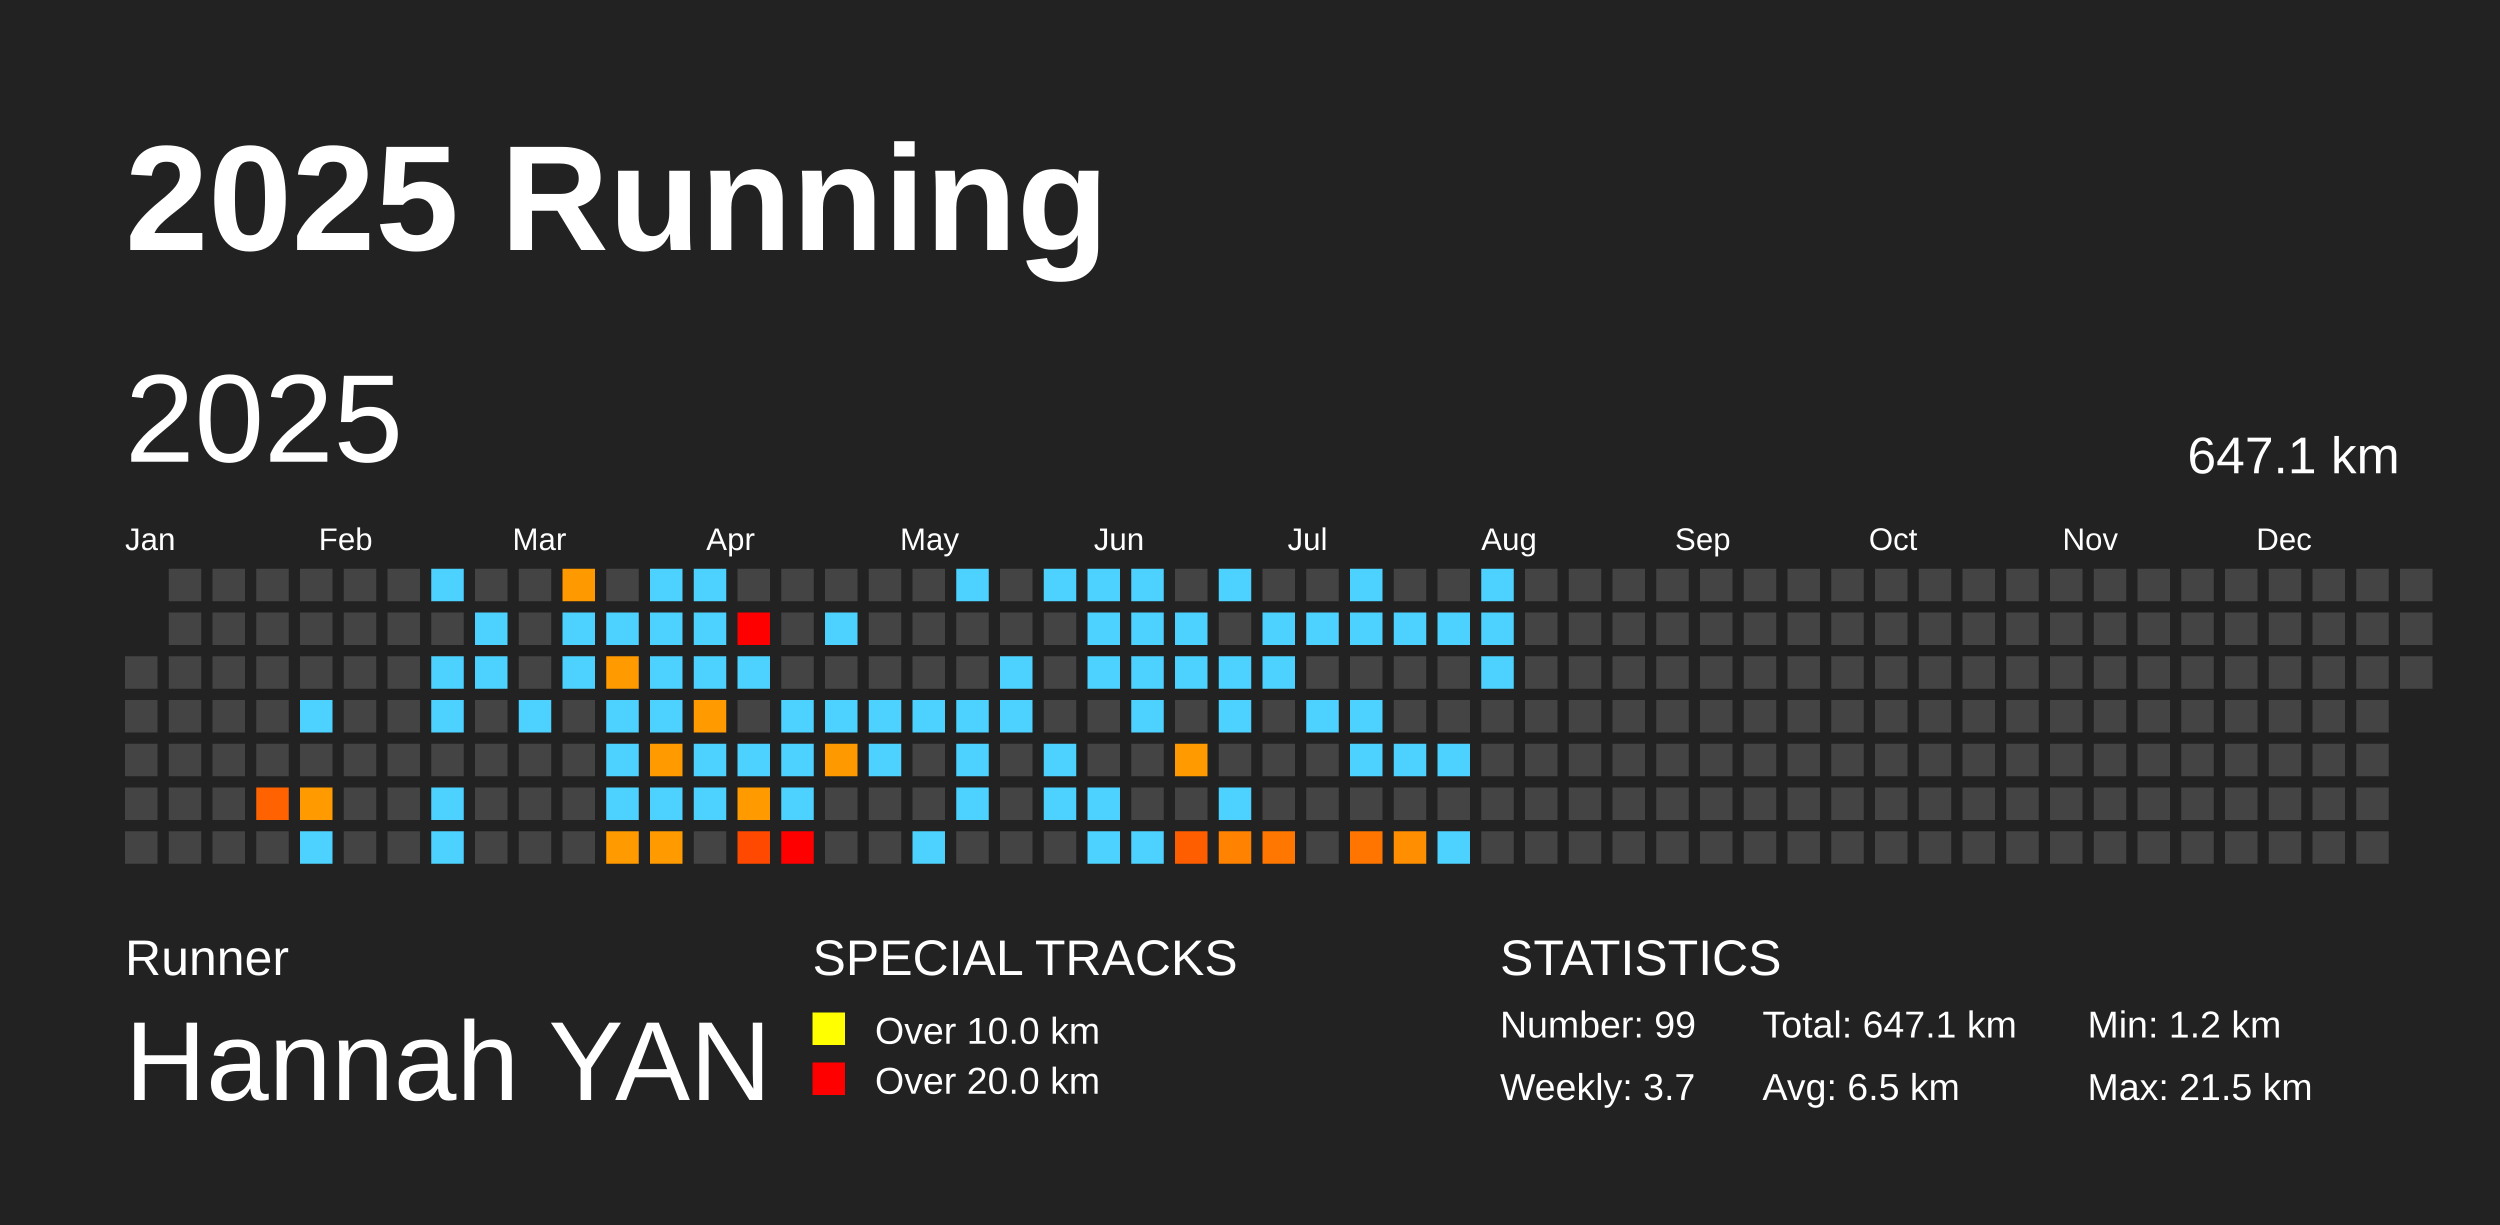
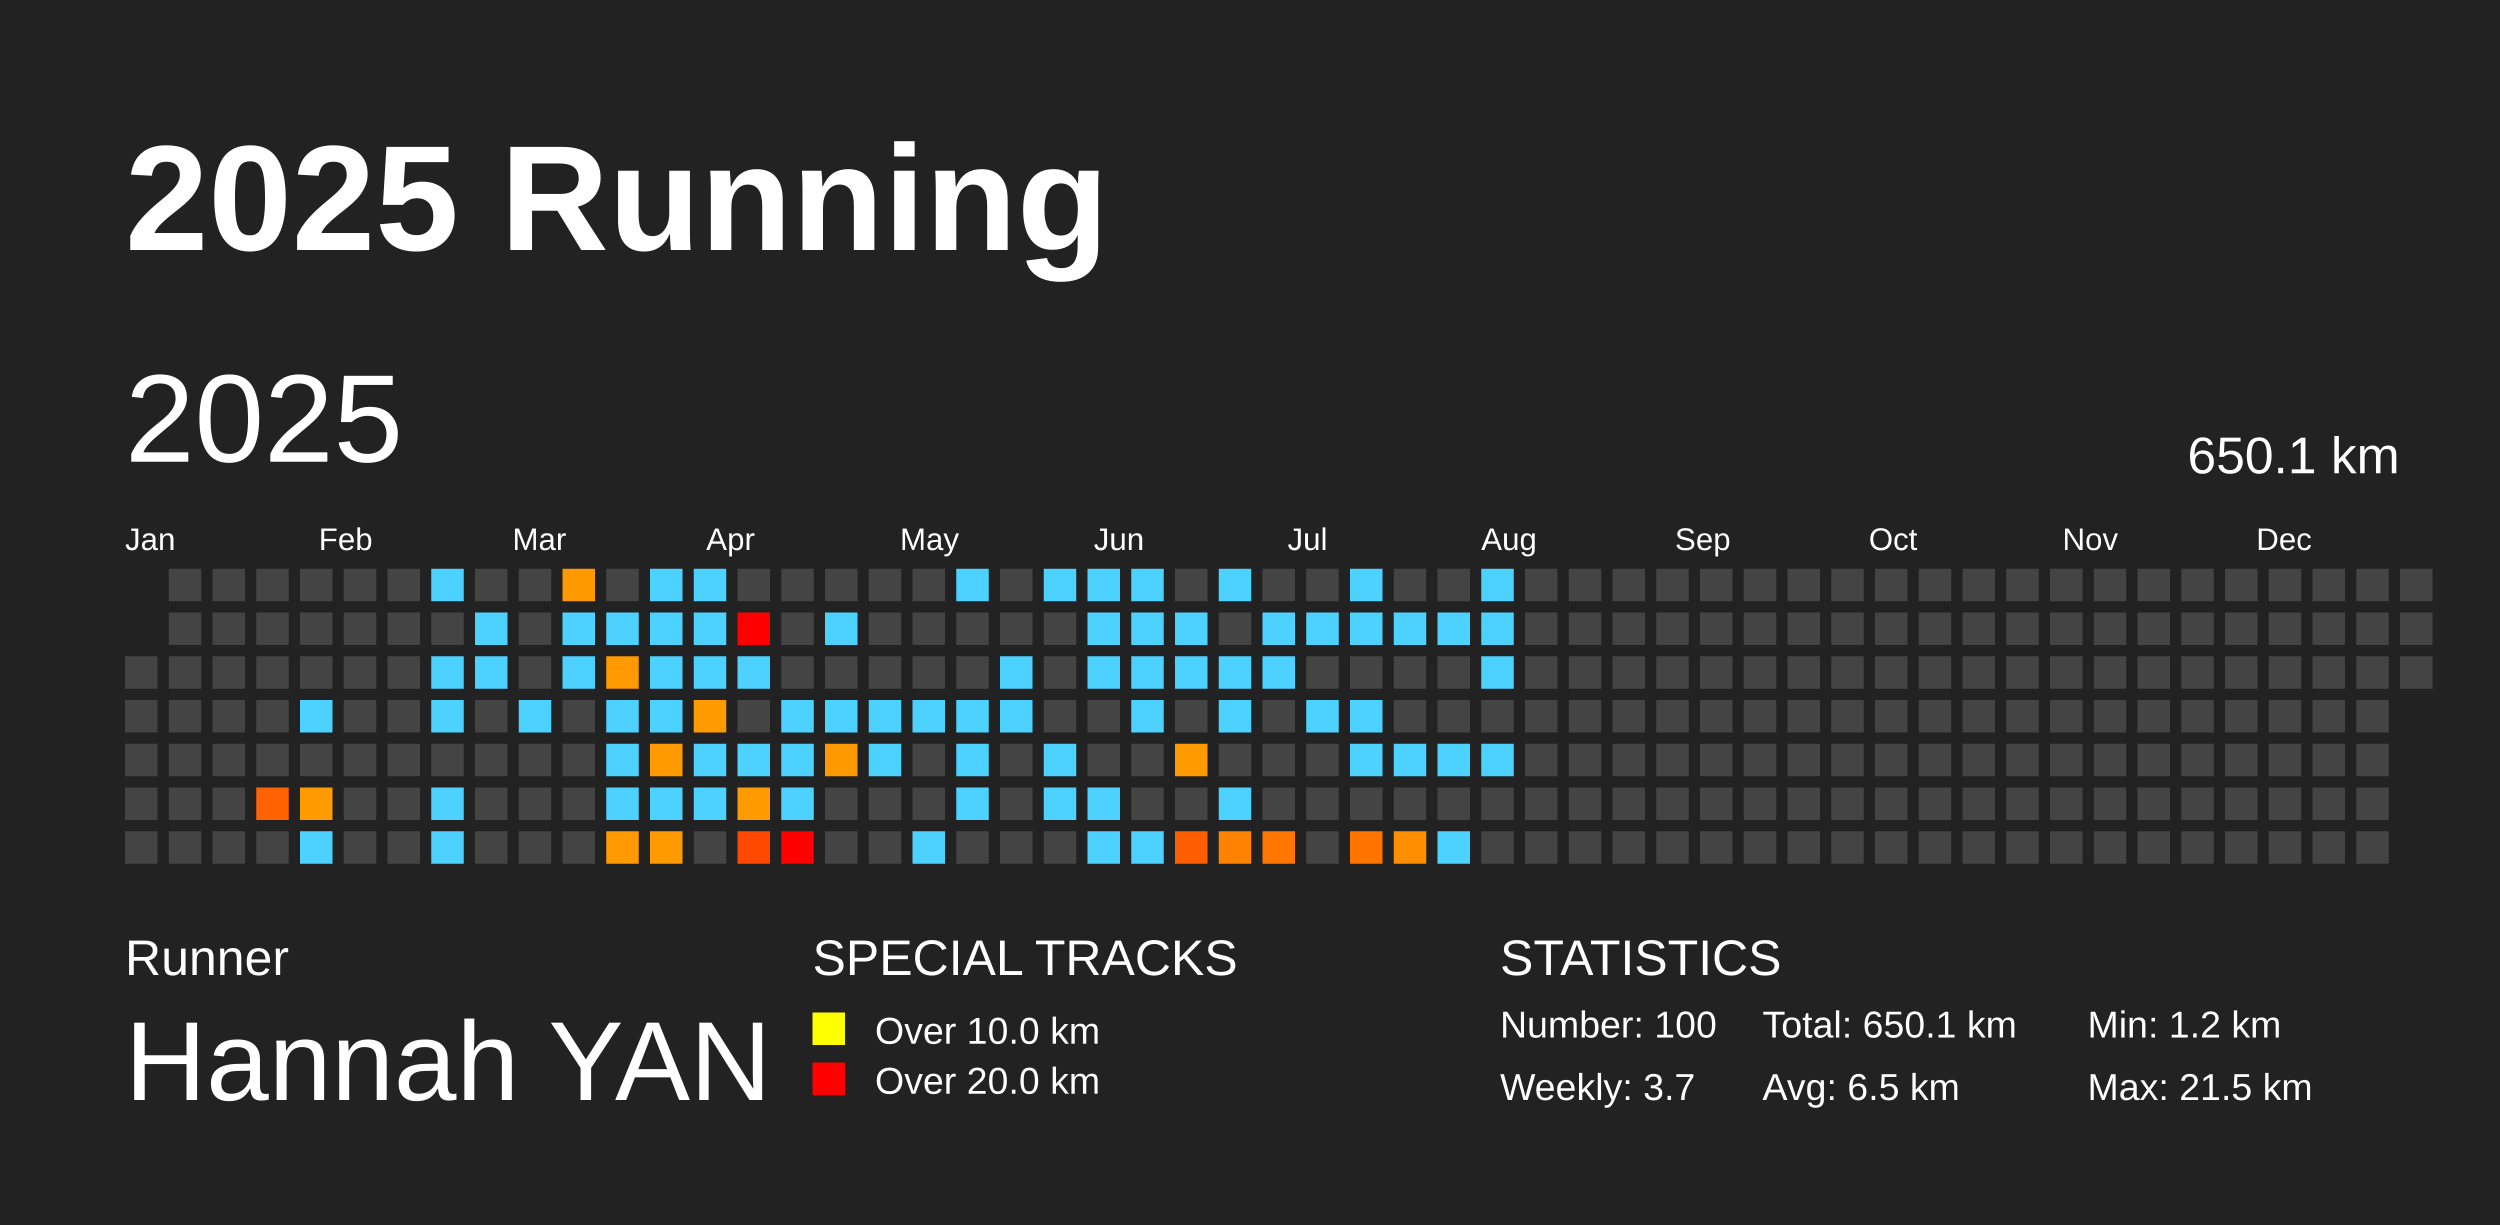
<svg xmlns="http://www.w3.org/2000/svg" baseProfile="full" height="98mm" version="1.1" viewBox="0,0,200,98" width="200mm">
  <defs />
  <rect fill="#222222" height="98" width="200" x="0" y="0" />
  <text fill="#FFFFFF" style="font-size:12px; font-family:Arial; font-weight:bold;" x="10" y="20">2025 Running</text>
  <text fill="#FFFFFF" style="font-size:4px; font-family:Arial" x="10" y="78">Runner</text>
  <text fill="#FFFFFF" style="font-size:9px; font-family:Arial" x="10" y="88">Hannah YAN</text>
  <text fill="#FFFFFF" style="font-size:4px; font-family:Arial" x="65" y="78">SPECIAL TRACKS</text>
  <rect fill="yellow" height="2.6" width="2.6" x="65" y="81" />
  <text fill="#FFFFFF" style="font-size:3px; font-family:Arial" x="70" y="83.5">Over 10.0 km</text>
  <rect fill="red" height="2.6" width="2.6" x="65" y="85" />
  <text fill="#FFFFFF" style="font-size:3px; font-family:Arial" x="70" y="87.5">Over 20.0 km</text>
  <text fill="#FFFFFF" style="font-size:4px; font-family:Arial" x="120" y="78">STATISTICS</text>
-   <text fill="#FFFFFF" style="font-size:3px; font-family:Arial" x="120" y="83">Number: 99</text>
+   <text fill="#FFFFFF" style="font-size:3px; font-family:Arial" x="120" y="83">Number: 100</text>
  <text fill="#FFFFFF" style="font-size:3px; font-family:Arial" x="120" y="88">Weekly: 3.7</text>
-   <text fill="#FFFFFF" style="font-size:3px; font-family:Arial" x="141" y="83">Total: 647.1 km</text>
+   <text fill="#FFFFFF" style="font-size:3px; font-family:Arial" x="141" y="83">Total: 650.1 km</text>
  <text fill="#FFFFFF" style="font-size:3px; font-family:Arial" x="141" y="88">Avg: 6.5 km</text>
  <text fill="#FFFFFF" style="font-size:3px; font-family:Arial" x="167" y="83">Min: 1.2 km</text>
  <text fill="#FFFFFF" style="font-size:3px; font-family:Arial" x="167" y="88">Max: 21.5 km</text>
  <text dominant-baseline="hanging" fill="#FFFFFF" style="font-size:10.0px; font-family:Arial;" x="10" y="30">2025</text>
-   <text dominant-baseline="hanging" fill="#FFFFFF" style="font-size:4.125px; font-family:Arial;" x="175" y="35">647.1 km</text>
+   <text dominant-baseline="hanging" fill="#FFFFFF" style="font-size:4.125px; font-family:Arial;" x="175" y="35">650.1 km</text>
  <text fill="#FFFFFF" style="font-size:2.5px; font-family:Arial" x="10.0" y="44">Jan</text>
  <text fill="#FFFFFF" style="font-size:2.5px; font-family:Arial" x="25.5" y="44">Feb</text>
  <text fill="#FFFFFF" style="font-size:2.5px; font-family:Arial" x="41.0" y="44">Mar</text>
  <text fill="#FFFFFF" style="font-size:2.5px; font-family:Arial" x="56.5" y="44">Apr</text>
  <text fill="#FFFFFF" style="font-size:2.5px; font-family:Arial" x="72.0" y="44">May</text>
  <text fill="#FFFFFF" style="font-size:2.5px; font-family:Arial" x="87.5" y="44">Jun</text>
  <text fill="#FFFFFF" style="font-size:2.5px; font-family:Arial" x="103.0" y="44">Jul</text>
  <text fill="#FFFFFF" style="font-size:2.5px; font-family:Arial" x="118.5" y="44">Aug</text>
  <text fill="#FFFFFF" style="font-size:2.5px; font-family:Arial" x="134.0" y="44">Sep</text>
  <text fill="#FFFFFF" style="font-size:2.5px; font-family:Arial" x="149.5" y="44">Oct</text>
  <text fill="#FFFFFF" style="font-size:2.5px; font-family:Arial" x="165.0" y="44">Nov</text>
  <text fill="#FFFFFF" style="font-size:2.5px; font-family:Arial" x="180.5" y="44">Dec</text>
  <rect fill="#444444" height="2.6" width="2.6" x="10.0" y="52.5" />
  <rect fill="#444444" height="2.6" width="2.6" x="10.0" y="56.0" />
  <rect fill="#444444" height="2.6" width="2.6" x="10.0" y="59.5" />
  <rect fill="#444444" height="2.6" width="2.6" x="10.0" y="63.0" />
  <rect fill="#444444" height="2.6" width="2.6" x="10.0" y="66.5" />
  <rect fill="#444444" height="2.6" width="2.6" x="13.5" y="45.5" />
  <rect fill="#444444" height="2.6" width="2.6" x="13.5" y="49.0" />
  <rect fill="#444444" height="2.6" width="2.6" x="13.5" y="52.5" />
  <rect fill="#444444" height="2.6" width="2.6" x="13.5" y="56.0" />
  <rect fill="#444444" height="2.6" width="2.6" x="13.5" y="59.5" />
  <rect fill="#444444" height="2.6" width="2.6" x="13.5" y="63.0" />
  <rect fill="#444444" height="2.6" width="2.6" x="13.5" y="66.5" />
  <rect fill="#444444" height="2.6" width="2.6" x="17.0" y="45.5" />
  <rect fill="#444444" height="2.6" width="2.6" x="17.0" y="49.0" />
  <rect fill="#444444" height="2.6" width="2.6" x="17.0" y="52.5" />
  <rect fill="#444444" height="2.6" width="2.6" x="17.0" y="56.0" />
  <rect fill="#444444" height="2.6" width="2.6" x="17.0" y="59.5" />
  <rect fill="#444444" height="2.6" width="2.6" x="17.0" y="63.0" />
  <rect fill="#444444" height="2.6" width="2.6" x="17.0" y="66.5" />
  <rect fill="#444444" height="2.6" width="2.6" x="20.5" y="45.5" />
  <rect fill="#444444" height="2.6" width="2.6" x="20.5" y="49.0" />
  <rect fill="#444444" height="2.6" width="2.6" x="20.5" y="52.5" />
  <rect fill="#444444" height="2.6" width="2.6" x="20.5" y="56.0" />
  <rect fill="#444444" height="2.6" width="2.6" x="20.5" y="59.5" />
  <rect fill="#ff6200" height="2.6" width="2.6" x="20.5" y="63.0" />
  <rect fill="#444444" height="2.6" width="2.6" x="20.5" y="66.5" />
  <rect fill="#444444" height="2.6" width="2.6" x="24.0" y="45.5" />
  <rect fill="#444444" height="2.6" width="2.6" x="24.0" y="49.0" />
  <rect fill="#444444" height="2.6" width="2.6" x="24.0" y="52.5" />
  <rect fill="#4dd2ff" height="2.6" width="2.6" x="24.0" y="56.0" />
  <rect fill="#444444" height="2.6" width="2.6" x="24.0" y="59.5" />
  <rect fill="#ff9a00" height="2.6" width="2.6" x="24.0" y="63.0" />
  <rect fill="#4dd2ff" height="2.6" width="2.6" x="24.0" y="66.5" />
  <rect fill="#444444" height="2.6" width="2.6" x="27.5" y="45.5" />
  <rect fill="#444444" height="2.6" width="2.6" x="27.5" y="49.0" />
  <rect fill="#444444" height="2.6" width="2.6" x="27.5" y="52.5" />
  <rect fill="#444444" height="2.6" width="2.6" x="27.5" y="56.0" />
  <rect fill="#444444" height="2.6" width="2.6" x="27.5" y="59.5" />
  <rect fill="#444444" height="2.6" width="2.6" x="27.5" y="63.0" />
  <rect fill="#444444" height="2.6" width="2.6" x="27.5" y="66.5" />
  <rect fill="#444444" height="2.6" width="2.6" x="31.0" y="45.5" />
  <rect fill="#444444" height="2.6" width="2.6" x="31.0" y="49.0" />
  <rect fill="#444444" height="2.6" width="2.6" x="31.0" y="52.5" />
  <rect fill="#444444" height="2.6" width="2.6" x="31.0" y="56.0" />
  <rect fill="#444444" height="2.6" width="2.6" x="31.0" y="59.5" />
  <rect fill="#444444" height="2.6" width="2.6" x="31.0" y="63.0" />
  <rect fill="#444444" height="2.6" width="2.6" x="31.0" y="66.5" />
  <rect fill="#4dd2ff" height="2.6" width="2.6" x="34.5" y="45.5" />
  <rect fill="#444444" height="2.6" width="2.6" x="34.5" y="49.0" />
  <rect fill="#4dd2ff" height="2.6" width="2.6" x="34.5" y="52.5" />
  <rect fill="#4dd2ff" height="2.6" width="2.6" x="34.5" y="56.0" />
  <rect fill="#444444" height="2.6" width="2.6" x="34.5" y="59.5" />
  <rect fill="#4dd2ff" height="2.6" width="2.6" x="34.5" y="63.0" />
  <rect fill="#4dd2ff" height="2.6" width="2.6" x="34.5" y="66.5" />
  <rect fill="#444444" height="2.6" width="2.6" x="38.0" y="45.5" />
  <rect fill="#4dd2ff" height="2.6" width="2.6" x="38.0" y="49.0" />
  <rect fill="#4dd2ff" height="2.6" width="2.6" x="38.0" y="52.5" />
  <rect fill="#444444" height="2.6" width="2.6" x="38.0" y="56.0" />
  <rect fill="#444444" height="2.6" width="2.6" x="38.0" y="59.5" />
  <rect fill="#444444" height="2.6" width="2.6" x="38.0" y="63.0" />
  <rect fill="#444444" height="2.6" width="2.6" x="38.0" y="66.5" />
  <rect fill="#444444" height="2.6" width="2.6" x="41.5" y="45.5" />
  <rect fill="#444444" height="2.6" width="2.6" x="41.5" y="49.0" />
  <rect fill="#444444" height="2.6" width="2.6" x="41.5" y="52.5" />
  <rect fill="#4dd2ff" height="2.6" width="2.6" x="41.5" y="56.0" />
  <rect fill="#444444" height="2.6" width="2.6" x="41.5" y="59.5" />
  <rect fill="#444444" height="2.6" width="2.6" x="41.5" y="63.0" />
  <rect fill="#444444" height="2.6" width="2.6" x="41.5" y="66.5" />
  <rect fill="#ff9900" height="2.6" width="2.6" x="45.0" y="45.5" />
  <rect fill="#4dd2ff" height="2.6" width="2.6" x="45.0" y="49.0" />
  <rect fill="#4dd2ff" height="2.6" width="2.6" x="45.0" y="52.5" />
  <rect fill="#444444" height="2.6" width="2.6" x="45.0" y="56.0" />
  <rect fill="#444444" height="2.6" width="2.6" x="45.0" y="59.5" />
  <rect fill="#444444" height="2.6" width="2.6" x="45.0" y="63.0" />
  <rect fill="#444444" height="2.6" width="2.6" x="45.0" y="66.5" />
  <rect fill="#444444" height="2.6" width="2.6" x="48.5" y="45.5" />
  <rect fill="#4dd2ff" height="2.6" width="2.6" x="48.5" y="49.0" />
  <rect fill="#ff9a00" height="2.6" width="2.6" x="48.5" y="52.5" />
  <rect fill="#4dd2ff" height="2.6" width="2.6" x="48.5" y="56.0" />
  <rect fill="#4dd2ff" height="2.6" width="2.6" x="48.5" y="59.5" />
  <rect fill="#4dd2ff" height="2.6" width="2.6" x="48.5" y="63.0" />
  <rect fill="#ff9a00" height="2.6" width="2.6" x="48.5" y="66.5" />
  <rect fill="#4dd2ff" height="2.6" width="2.6" x="52.0" y="45.5" />
  <rect fill="#4dd2ff" height="2.6" width="2.6" x="52.0" y="49.0" />
  <rect fill="#4dd2ff" height="2.6" width="2.6" x="52.0" y="52.5" />
  <rect fill="#4dd2ff" height="2.6" width="2.6" x="52.0" y="56.0" />
  <rect fill="#ff9a00" height="2.6" width="2.6" x="52.0" y="59.5" />
  <rect fill="#4dd2ff" height="2.6" width="2.6" x="52.0" y="63.0" />
  <rect fill="#ff9a00" height="2.6" width="2.6" x="52.0" y="66.5" />
  <rect fill="#4dd2ff" height="2.6" width="2.6" x="55.5" y="45.5" />
  <rect fill="#4dd2ff" height="2.6" width="2.6" x="55.5" y="49.0" />
  <rect fill="#4dd2ff" height="2.6" width="2.6" x="55.5" y="52.5" />
  <rect fill="#ff9a00" height="2.6" width="2.6" x="55.5" y="56.0" />
  <rect fill="#4dd2ff" height="2.6" width="2.6" x="55.5" y="59.5" />
  <rect fill="#4dd2ff" height="2.6" width="2.6" x="55.5" y="63.0" />
  <rect fill="#444444" height="2.6" width="2.6" x="55.5" y="66.5" />
  <rect fill="#444444" height="2.6" width="2.6" x="59.0" y="45.5" />
  <rect fill="red" height="2.6" width="2.6" x="59.0" y="49.0" />
  <rect fill="#4dd2ff" height="2.6" width="2.6" x="59.0" y="52.5" />
  <rect fill="#444444" height="2.6" width="2.6" x="59.0" y="56.0" />
  <rect fill="#4dd2ff" height="2.6" width="2.6" x="59.0" y="59.5" />
  <rect fill="#ff9a00" height="2.6" width="2.6" x="59.0" y="63.0" />
  <rect fill="#ff4900" height="2.6" width="2.6" x="59.0" y="66.5" />
  <rect fill="#444444" height="2.6" width="2.6" x="62.5" y="45.5" />
  <rect fill="#444444" height="2.6" width="2.6" x="62.5" y="49.0" />
  <rect fill="#444444" height="2.6" width="2.6" x="62.5" y="52.5" />
  <rect fill="#4dd2ff" height="2.6" width="2.6" x="62.5" y="56.0" />
  <rect fill="#4dd2ff" height="2.6" width="2.6" x="62.5" y="59.5" />
  <rect fill="#4dd2ff" height="2.6" width="2.6" x="62.5" y="63.0" />
  <rect fill="red" height="2.6" width="2.6" x="62.5" y="66.5" />
  <rect fill="#444444" height="2.6" width="2.6" x="66.0" y="45.5" />
  <rect fill="#4dd2ff" height="2.6" width="2.6" x="66.0" y="49.0" />
  <rect fill="#444444" height="2.6" width="2.6" x="66.0" y="52.5" />
  <rect fill="#4dd2ff" height="2.6" width="2.6" x="66.0" y="56.0" />
  <rect fill="#ff9900" height="2.6" width="2.6" x="66.0" y="59.5" />
  <rect fill="#444444" height="2.6" width="2.6" x="66.0" y="63.0" />
  <rect fill="#444444" height="2.6" width="2.6" x="66.0" y="66.5" />
  <rect fill="#444444" height="2.6" width="2.6" x="69.5" y="45.5" />
  <rect fill="#444444" height="2.6" width="2.6" x="69.5" y="49.0" />
  <rect fill="#444444" height="2.6" width="2.6" x="69.5" y="52.5" />
  <rect fill="#4dd2ff" height="2.6" width="2.6" x="69.5" y="56.0" />
  <rect fill="#4dd2ff" height="2.6" width="2.6" x="69.5" y="59.5" />
  <rect fill="#444444" height="2.6" width="2.6" x="69.5" y="63.0" />
  <rect fill="#444444" height="2.6" width="2.6" x="69.5" y="66.5" />
  <rect fill="#444444" height="2.6" width="2.6" x="73.0" y="45.5" />
  <rect fill="#444444" height="2.6" width="2.6" x="73.0" y="49.0" />
  <rect fill="#444444" height="2.6" width="2.6" x="73.0" y="52.5" />
  <rect fill="#4dd2ff" height="2.6" width="2.6" x="73.0" y="56.0" />
  <rect fill="#444444" height="2.6" width="2.6" x="73.0" y="59.5" />
  <rect fill="#444444" height="2.6" width="2.6" x="73.0" y="63.0" />
  <rect fill="#4dd2ff" height="2.6" width="2.6" x="73.0" y="66.5" />
  <rect fill="#4dd2ff" height="2.6" width="2.6" x="76.5" y="45.5" />
  <rect fill="#444444" height="2.6" width="2.6" x="76.5" y="49.0" />
  <rect fill="#444444" height="2.6" width="2.6" x="76.5" y="52.5" />
  <rect fill="#4dd2ff" height="2.6" width="2.6" x="76.5" y="56.0" />
  <rect fill="#4dd2ff" height="2.6" width="2.6" x="76.5" y="59.5" />
  <rect fill="#4dd2ff" height="2.6" width="2.6" x="76.5" y="63.0" />
  <rect fill="#444444" height="2.6" width="2.6" x="76.5" y="66.5" />
  <rect fill="#444444" height="2.6" width="2.6" x="80.0" y="45.5" />
  <rect fill="#444444" height="2.6" width="2.6" x="80.0" y="49.0" />
  <rect fill="#4dd2ff" height="2.6" width="2.6" x="80.0" y="52.5" />
  <rect fill="#4dd2ff" height="2.6" width="2.6" x="80.0" y="56.0" />
  <rect fill="#444444" height="2.6" width="2.6" x="80.0" y="59.5" />
  <rect fill="#444444" height="2.6" width="2.6" x="80.0" y="63.0" />
  <rect fill="#444444" height="2.6" width="2.6" x="80.0" y="66.5" />
  <rect fill="#4dd2ff" height="2.6" width="2.6" x="83.5" y="45.5" />
  <rect fill="#444444" height="2.6" width="2.6" x="83.5" y="49.0" />
  <rect fill="#444444" height="2.6" width="2.6" x="83.5" y="52.5" />
  <rect fill="#444444" height="2.6" width="2.6" x="83.5" y="56.0" />
  <rect fill="#4dd2ff" height="2.6" width="2.6" x="83.5" y="59.5" />
  <rect fill="#4dd2ff" height="2.6" width="2.6" x="83.5" y="63.0" />
  <rect fill="#444444" height="2.6" width="2.6" x="83.5" y="66.5" />
  <rect fill="#4dd2ff" height="2.6" width="2.6" x="87.0" y="45.5" />
  <rect fill="#4dd2ff" height="2.6" width="2.6" x="87.0" y="49.0" />
  <rect fill="#4dd2ff" height="2.6" width="2.6" x="87.0" y="52.5" />
  <rect fill="#444444" height="2.6" width="2.6" x="87.0" y="56.0" />
  <rect fill="#444444" height="2.6" width="2.6" x="87.0" y="59.5" />
  <rect fill="#4dd2ff" height="2.6" width="2.6" x="87.0" y="63.0" />
  <rect fill="#4dd2ff" height="2.6" width="2.6" x="87.0" y="66.5" />
  <rect fill="#4dd2ff" height="2.6" width="2.6" x="90.5" y="45.5" />
  <rect fill="#4dd2ff" height="2.6" width="2.6" x="90.5" y="49.0" />
  <rect fill="#4dd2ff" height="2.6" width="2.6" x="90.5" y="52.5" />
  <rect fill="#4dd2ff" height="2.6" width="2.6" x="90.5" y="56.0" />
  <rect fill="#444444" height="2.6" width="2.6" x="90.5" y="59.5" />
  <rect fill="#444444" height="2.6" width="2.6" x="90.5" y="63.0" />
  <rect fill="#4dd2ff" height="2.6" width="2.6" x="90.5" y="66.5" />
  <rect fill="#444444" height="2.6" width="2.6" x="94.0" y="45.5" />
  <rect fill="#4dd2ff" height="2.6" width="2.6" x="94.0" y="49.0" />
  <rect fill="#4dd2ff" height="2.6" width="2.6" x="94.0" y="52.5" />
  <rect fill="#444444" height="2.6" width="2.6" x="94.0" y="56.0" />
  <rect fill="#ff9a00" height="2.6" width="2.6" x="94.0" y="59.5" />
  <rect fill="#444444" height="2.6" width="2.6" x="94.0" y="63.0" />
  <rect fill="#ff5e00" height="2.6" width="2.6" x="94.0" y="66.5" />
  <rect fill="#4dd2ff" height="2.6" width="2.6" x="97.5" y="45.5" />
  <rect fill="#444444" height="2.6" width="2.6" x="97.5" y="49.0" />
  <rect fill="#4dd2ff" height="2.6" width="2.6" x="97.5" y="52.5" />
  <rect fill="#4dd2ff" height="2.6" width="2.6" x="97.5" y="56.0" />
  <rect fill="#444444" height="2.6" width="2.6" x="97.5" y="59.5" />
  <rect fill="#4dd2ff" height="2.6" width="2.6" x="97.5" y="63.0" />
  <rect fill="#ff8200" height="2.6" width="2.6" x="97.5" y="66.5" />
  <rect fill="#444444" height="2.6" width="2.6" x="101.0" y="45.5" />
  <rect fill="#4dd2ff" height="2.6" width="2.6" x="101.0" y="49.0" />
  <rect fill="#4dd2ff" height="2.6" width="2.6" x="101.0" y="52.5" />
  <rect fill="#444444" height="2.6" width="2.6" x="101.0" y="56.0" />
  <rect fill="#444444" height="2.6" width="2.6" x="101.0" y="59.5" />
  <rect fill="#444444" height="2.6" width="2.6" x="101.0" y="63.0" />
  <rect fill="#ff7600" height="2.6" width="2.6" x="101.0" y="66.5" />
  <rect fill="#444444" height="2.6" width="2.6" x="104.5" y="45.5" />
  <rect fill="#4dd2ff" height="2.6" width="2.6" x="104.5" y="49.0" />
  <rect fill="#444444" height="2.6" width="2.6" x="104.5" y="52.5" />
  <rect fill="#4dd2ff" height="2.6" width="2.6" x="104.5" y="56.0" />
  <rect fill="#444444" height="2.6" width="2.6" x="104.5" y="59.5" />
  <rect fill="#444444" height="2.6" width="2.6" x="104.5" y="63.0" />
  <rect fill="#444444" height="2.6" width="2.6" x="104.5" y="66.5" />
  <rect fill="#4dd2ff" height="2.6" width="2.6" x="108.0" y="45.5" />
  <rect fill="#4dd2ff" height="2.6" width="2.6" x="108.0" y="49.0" />
  <rect fill="#444444" height="2.6" width="2.6" x="108.0" y="52.5" />
  <rect fill="#4dd2ff" height="2.6" width="2.6" x="108.0" y="56.0" />
  <rect fill="#4dd2ff" height="2.6" width="2.6" x="108.0" y="59.5" />
  <rect fill="#444444" height="2.6" width="2.6" x="108.0" y="63.0" />
  <rect fill="#ff7500" height="2.6" width="2.6" x="108.0" y="66.5" />
  <rect fill="#444444" height="2.6" width="2.6" x="111.5" y="45.5" />
  <rect fill="#4dd2ff" height="2.6" width="2.6" x="111.5" y="49.0" />
  <rect fill="#444444" height="2.6" width="2.6" x="111.5" y="52.5" />
  <rect fill="#444444" height="2.6" width="2.6" x="111.5" y="56.0" />
  <rect fill="#4dd2ff" height="2.6" width="2.6" x="111.5" y="59.5" />
  <rect fill="#444444" height="2.6" width="2.6" x="111.5" y="63.0" />
  <rect fill="#ff8e00" height="2.6" width="2.6" x="111.5" y="66.5" />
  <rect fill="#444444" height="2.6" width="2.6" x="115.0" y="45.5" />
  <rect fill="#4dd2ff" height="2.6" width="2.6" x="115.0" y="49.0" />
  <rect fill="#444444" height="2.6" width="2.6" x="115.0" y="52.5" />
  <rect fill="#444444" height="2.6" width="2.6" x="115.0" y="56.0" />
  <rect fill="#4dd2ff" height="2.6" width="2.6" x="115.0" y="59.5" />
  <rect fill="#444444" height="2.6" width="2.6" x="115.0" y="63.0" />
  <rect fill="#4dd2ff" height="2.6" width="2.6" x="115.0" y="66.5" />
  <rect fill="#4dd2ff" height="2.6" width="2.6" x="118.5" y="45.5" />
  <rect fill="#4dd2ff" height="2.6" width="2.6" x="118.5" y="49.0" />
  <rect fill="#4dd2ff" height="2.6" width="2.6" x="118.5" y="52.5" />
  <rect fill="#444444" height="2.6" width="2.6" x="118.5" y="56.0" />
-   <rect fill="#444444" height="2.6" width="2.6" x="118.5" y="59.5" />
+   <rect fill="#4dd2ff" height="2.6" width="2.6" x="118.5" y="59.5" />
  <rect fill="#444444" height="2.6" width="2.6" x="118.5" y="63.0" />
  <rect fill="#444444" height="2.6" width="2.6" x="118.5" y="66.5" />
  <rect fill="#444444" height="2.6" width="2.6" x="122.0" y="45.5" />
  <rect fill="#444444" height="2.6" width="2.6" x="122.0" y="49.0" />
  <rect fill="#444444" height="2.6" width="2.6" x="122.0" y="52.5" />
  <rect fill="#444444" height="2.6" width="2.6" x="122.0" y="56.0" />
  <rect fill="#444444" height="2.6" width="2.6" x="122.0" y="59.5" />
  <rect fill="#444444" height="2.6" width="2.6" x="122.0" y="63.0" />
  <rect fill="#444444" height="2.6" width="2.6" x="122.0" y="66.5" />
  <rect fill="#444444" height="2.6" width="2.6" x="125.5" y="45.5" />
  <rect fill="#444444" height="2.6" width="2.6" x="125.5" y="49.0" />
  <rect fill="#444444" height="2.6" width="2.6" x="125.5" y="52.5" />
  <rect fill="#444444" height="2.6" width="2.6" x="125.5" y="56.0" />
  <rect fill="#444444" height="2.6" width="2.6" x="125.5" y="59.5" />
  <rect fill="#444444" height="2.6" width="2.6" x="125.5" y="63.0" />
  <rect fill="#444444" height="2.6" width="2.6" x="125.5" y="66.5" />
  <rect fill="#444444" height="2.6" width="2.6" x="129.0" y="45.5" />
  <rect fill="#444444" height="2.6" width="2.6" x="129.0" y="49.0" />
  <rect fill="#444444" height="2.6" width="2.6" x="129.0" y="52.5" />
  <rect fill="#444444" height="2.6" width="2.6" x="129.0" y="56.0" />
  <rect fill="#444444" height="2.6" width="2.6" x="129.0" y="59.5" />
  <rect fill="#444444" height="2.6" width="2.6" x="129.0" y="63.0" />
  <rect fill="#444444" height="2.6" width="2.6" x="129.0" y="66.5" />
  <rect fill="#444444" height="2.6" width="2.6" x="132.5" y="45.5" />
  <rect fill="#444444" height="2.6" width="2.6" x="132.5" y="49.0" />
  <rect fill="#444444" height="2.6" width="2.6" x="132.5" y="52.5" />
  <rect fill="#444444" height="2.6" width="2.6" x="132.5" y="56.0" />
  <rect fill="#444444" height="2.6" width="2.6" x="132.5" y="59.5" />
  <rect fill="#444444" height="2.6" width="2.6" x="132.5" y="63.0" />
  <rect fill="#444444" height="2.6" width="2.6" x="132.5" y="66.5" />
  <rect fill="#444444" height="2.6" width="2.6" x="136.0" y="45.5" />
  <rect fill="#444444" height="2.6" width="2.6" x="136.0" y="49.0" />
  <rect fill="#444444" height="2.6" width="2.6" x="136.0" y="52.5" />
  <rect fill="#444444" height="2.6" width="2.6" x="136.0" y="56.0" />
  <rect fill="#444444" height="2.6" width="2.6" x="136.0" y="59.5" />
  <rect fill="#444444" height="2.6" width="2.6" x="136.0" y="63.0" />
  <rect fill="#444444" height="2.6" width="2.6" x="136.0" y="66.5" />
  <rect fill="#444444" height="2.6" width="2.6" x="139.5" y="45.5" />
  <rect fill="#444444" height="2.6" width="2.6" x="139.5" y="49.0" />
  <rect fill="#444444" height="2.6" width="2.6" x="139.5" y="52.5" />
  <rect fill="#444444" height="2.6" width="2.6" x="139.5" y="56.0" />
  <rect fill="#444444" height="2.6" width="2.6" x="139.5" y="59.5" />
  <rect fill="#444444" height="2.6" width="2.6" x="139.5" y="63.0" />
  <rect fill="#444444" height="2.6" width="2.6" x="139.5" y="66.5" />
  <rect fill="#444444" height="2.6" width="2.6" x="143.0" y="45.5" />
  <rect fill="#444444" height="2.6" width="2.6" x="143.0" y="49.0" />
  <rect fill="#444444" height="2.6" width="2.6" x="143.0" y="52.5" />
  <rect fill="#444444" height="2.6" width="2.6" x="143.0" y="56.0" />
  <rect fill="#444444" height="2.6" width="2.6" x="143.0" y="59.5" />
  <rect fill="#444444" height="2.6" width="2.6" x="143.0" y="63.0" />
  <rect fill="#444444" height="2.6" width="2.6" x="143.0" y="66.5" />
  <rect fill="#444444" height="2.6" width="2.6" x="146.5" y="45.5" />
  <rect fill="#444444" height="2.6" width="2.6" x="146.5" y="49.0" />
  <rect fill="#444444" height="2.6" width="2.6" x="146.5" y="52.5" />
  <rect fill="#444444" height="2.6" width="2.6" x="146.5" y="56.0" />
  <rect fill="#444444" height="2.6" width="2.6" x="146.5" y="59.5" />
  <rect fill="#444444" height="2.6" width="2.6" x="146.5" y="63.0" />
  <rect fill="#444444" height="2.6" width="2.6" x="146.5" y="66.5" />
  <rect fill="#444444" height="2.6" width="2.6" x="150.0" y="45.5" />
  <rect fill="#444444" height="2.6" width="2.6" x="150.0" y="49.0" />
  <rect fill="#444444" height="2.6" width="2.6" x="150.0" y="52.5" />
  <rect fill="#444444" height="2.6" width="2.6" x="150.0" y="56.0" />
  <rect fill="#444444" height="2.6" width="2.6" x="150.0" y="59.5" />
  <rect fill="#444444" height="2.6" width="2.6" x="150.0" y="63.0" />
  <rect fill="#444444" height="2.6" width="2.6" x="150.0" y="66.5" />
  <rect fill="#444444" height="2.6" width="2.6" x="153.5" y="45.5" />
  <rect fill="#444444" height="2.6" width="2.6" x="153.5" y="49.0" />
  <rect fill="#444444" height="2.6" width="2.6" x="153.5" y="52.5" />
  <rect fill="#444444" height="2.6" width="2.6" x="153.5" y="56.0" />
  <rect fill="#444444" height="2.6" width="2.6" x="153.5" y="59.5" />
  <rect fill="#444444" height="2.6" width="2.6" x="153.5" y="63.0" />
  <rect fill="#444444" height="2.6" width="2.6" x="153.5" y="66.5" />
  <rect fill="#444444" height="2.6" width="2.6" x="157.0" y="45.5" />
  <rect fill="#444444" height="2.6" width="2.6" x="157.0" y="49.0" />
  <rect fill="#444444" height="2.6" width="2.6" x="157.0" y="52.5" />
  <rect fill="#444444" height="2.6" width="2.6" x="157.0" y="56.0" />
  <rect fill="#444444" height="2.6" width="2.6" x="157.0" y="59.5" />
  <rect fill="#444444" height="2.6" width="2.6" x="157.0" y="63.0" />
  <rect fill="#444444" height="2.6" width="2.6" x="157.0" y="66.5" />
  <rect fill="#444444" height="2.6" width="2.6" x="160.5" y="45.5" />
  <rect fill="#444444" height="2.6" width="2.6" x="160.5" y="49.0" />
  <rect fill="#444444" height="2.6" width="2.6" x="160.5" y="52.5" />
  <rect fill="#444444" height="2.6" width="2.6" x="160.5" y="56.0" />
  <rect fill="#444444" height="2.6" width="2.6" x="160.5" y="59.5" />
  <rect fill="#444444" height="2.6" width="2.6" x="160.5" y="63.0" />
  <rect fill="#444444" height="2.6" width="2.6" x="160.5" y="66.5" />
  <rect fill="#444444" height="2.6" width="2.6" x="164.0" y="45.5" />
  <rect fill="#444444" height="2.6" width="2.6" x="164.0" y="49.0" />
  <rect fill="#444444" height="2.6" width="2.6" x="164.0" y="52.5" />
  <rect fill="#444444" height="2.6" width="2.6" x="164.0" y="56.0" />
  <rect fill="#444444" height="2.6" width="2.6" x="164.0" y="59.5" />
  <rect fill="#444444" height="2.6" width="2.6" x="164.0" y="63.0" />
  <rect fill="#444444" height="2.6" width="2.6" x="164.0" y="66.5" />
  <rect fill="#444444" height="2.6" width="2.6" x="167.5" y="45.5" />
  <rect fill="#444444" height="2.6" width="2.6" x="167.5" y="49.0" />
  <rect fill="#444444" height="2.6" width="2.6" x="167.5" y="52.5" />
  <rect fill="#444444" height="2.6" width="2.6" x="167.5" y="56.0" />
  <rect fill="#444444" height="2.6" width="2.6" x="167.5" y="59.5" />
  <rect fill="#444444" height="2.6" width="2.6" x="167.5" y="63.0" />
  <rect fill="#444444" height="2.6" width="2.6" x="167.5" y="66.5" />
  <rect fill="#444444" height="2.6" width="2.6" x="171.0" y="45.5" />
  <rect fill="#444444" height="2.6" width="2.6" x="171.0" y="49.0" />
  <rect fill="#444444" height="2.6" width="2.6" x="171.0" y="52.5" />
  <rect fill="#444444" height="2.6" width="2.6" x="171.0" y="56.0" />
  <rect fill="#444444" height="2.6" width="2.6" x="171.0" y="59.5" />
  <rect fill="#444444" height="2.6" width="2.6" x="171.0" y="63.0" />
  <rect fill="#444444" height="2.6" width="2.6" x="171.0" y="66.5" />
  <rect fill="#444444" height="2.6" width="2.6" x="174.5" y="45.5" />
  <rect fill="#444444" height="2.6" width="2.6" x="174.5" y="49.0" />
  <rect fill="#444444" height="2.6" width="2.6" x="174.5" y="52.5" />
  <rect fill="#444444" height="2.6" width="2.6" x="174.5" y="56.0" />
  <rect fill="#444444" height="2.6" width="2.6" x="174.5" y="59.5" />
  <rect fill="#444444" height="2.6" width="2.6" x="174.5" y="63.0" />
  <rect fill="#444444" height="2.6" width="2.6" x="174.5" y="66.5" />
  <rect fill="#444444" height="2.6" width="2.6" x="178.0" y="45.5" />
  <rect fill="#444444" height="2.6" width="2.6" x="178.0" y="49.0" />
  <rect fill="#444444" height="2.6" width="2.6" x="178.0" y="52.5" />
  <rect fill="#444444" height="2.6" width="2.6" x="178.0" y="56.0" />
  <rect fill="#444444" height="2.6" width="2.6" x="178.0" y="59.5" />
  <rect fill="#444444" height="2.6" width="2.6" x="178.0" y="63.0" />
  <rect fill="#444444" height="2.6" width="2.6" x="178.0" y="66.5" />
  <rect fill="#444444" height="2.6" width="2.6" x="181.5" y="45.5" />
  <rect fill="#444444" height="2.6" width="2.6" x="181.5" y="49.0" />
  <rect fill="#444444" height="2.6" width="2.6" x="181.5" y="52.5" />
  <rect fill="#444444" height="2.6" width="2.6" x="181.5" y="56.0" />
  <rect fill="#444444" height="2.6" width="2.6" x="181.5" y="59.5" />
  <rect fill="#444444" height="2.6" width="2.6" x="181.5" y="63.0" />
  <rect fill="#444444" height="2.6" width="2.6" x="181.5" y="66.5" />
  <rect fill="#444444" height="2.6" width="2.6" x="185.0" y="45.5" />
  <rect fill="#444444" height="2.6" width="2.6" x="185.0" y="49.0" />
  <rect fill="#444444" height="2.6" width="2.6" x="185.0" y="52.5" />
  <rect fill="#444444" height="2.6" width="2.6" x="185.0" y="56.0" />
  <rect fill="#444444" height="2.6" width="2.6" x="185.0" y="59.5" />
  <rect fill="#444444" height="2.6" width="2.6" x="185.0" y="63.0" />
  <rect fill="#444444" height="2.6" width="2.6" x="185.0" y="66.5" />
  <rect fill="#444444" height="2.6" width="2.6" x="188.5" y="45.5" />
  <rect fill="#444444" height="2.6" width="2.6" x="188.5" y="49.0" />
  <rect fill="#444444" height="2.6" width="2.6" x="188.5" y="52.5" />
  <rect fill="#444444" height="2.6" width="2.6" x="188.5" y="56.0" />
  <rect fill="#444444" height="2.6" width="2.6" x="188.5" y="59.5" />
  <rect fill="#444444" height="2.6" width="2.6" x="188.5" y="63.0" />
  <rect fill="#444444" height="2.6" width="2.6" x="188.5" y="66.5" />
  <rect fill="#444444" height="2.6" width="2.6" x="192.0" y="45.5" />
  <rect fill="#444444" height="2.6" width="2.6" x="192.0" y="49.0" />
  <rect fill="#444444" height="2.6" width="2.6" x="192.0" y="52.5" />
</svg>
